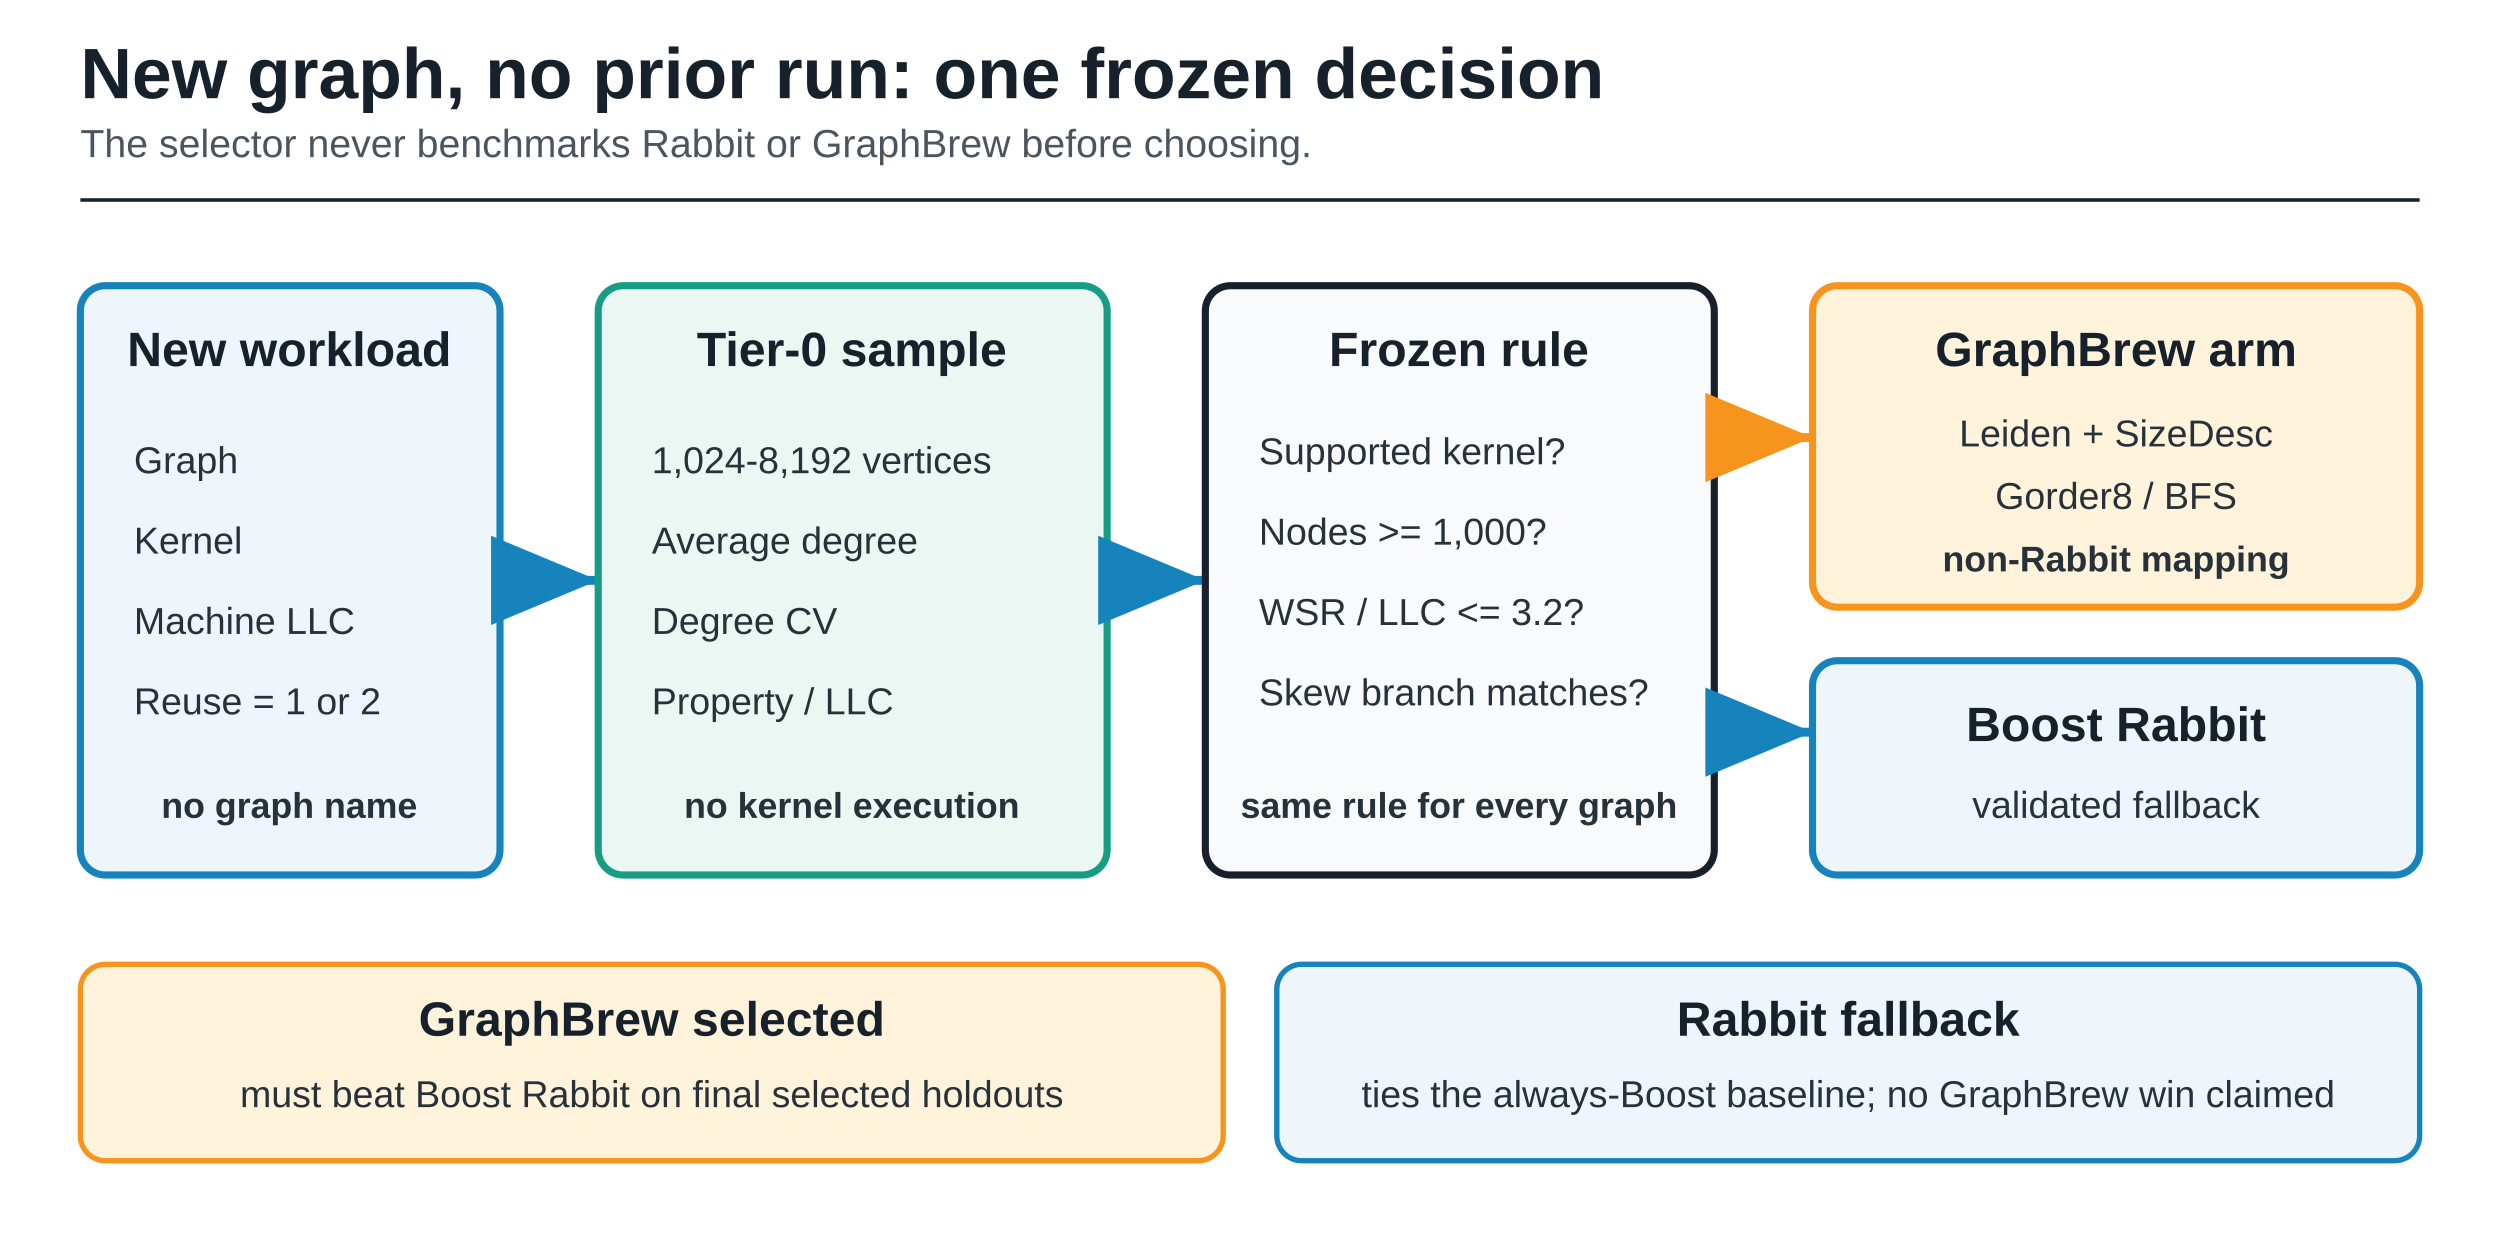
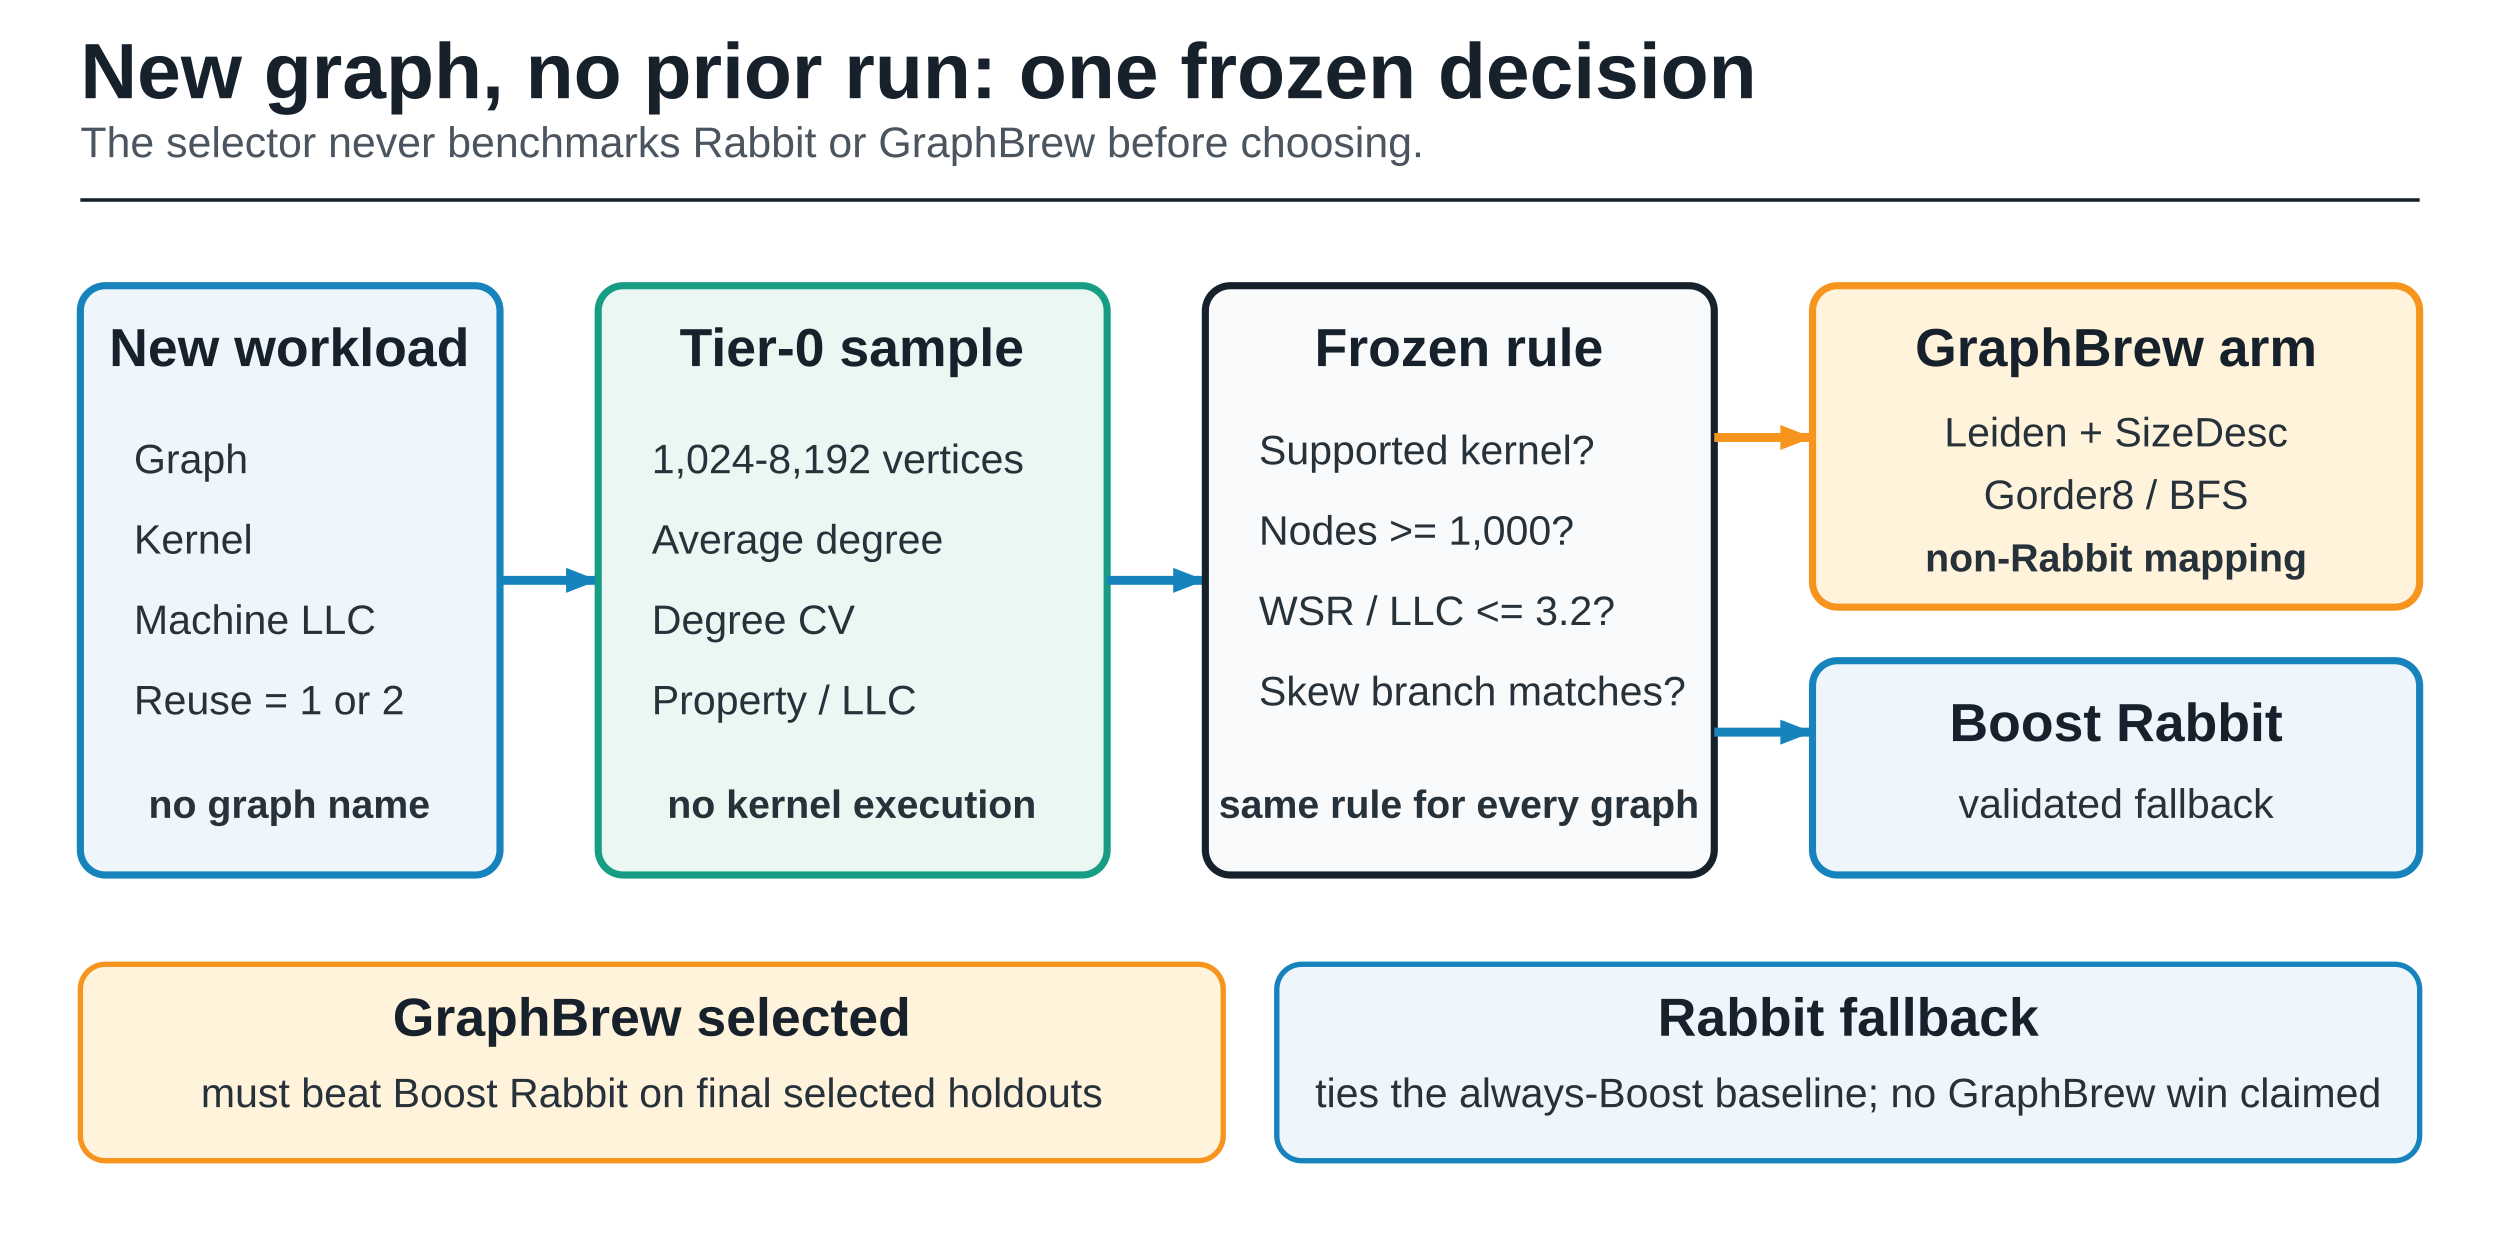
<svg xmlns="http://www.w3.org/2000/svg" width="1400" height="700" viewBox="0 0 1400 700" role="img" aria-labelledby="title desc">
  <defs>
-     <marker id="blue-arrow" viewBox="0 0 12 10" markerWidth="12" markerHeight="10" refX="12" refY="5" orient="auto">
-       <path d="M0 0 L12 5 L0 10 Z" fill="#1683BD" />
+     <marker id="blue-arrow" viewBox="0 0 18 14" markerWidth="18" markerHeight="14" refX="18" refY="7" orient="auto" markerUnits="userSpaceOnUse">
+       <path d="M0 0 L18 7 L0 14 Z" fill="#1683BD" />
    </marker>
-     <marker id="orange-arrow" viewBox="0 0 12 10" markerWidth="12" markerHeight="10" refX="12" refY="5" orient="auto">
-       <path d="M0 0 L12 5 L0 10 Z" fill="#F7941D" />
+     <marker id="orange-arrow" viewBox="0 0 18 14" markerWidth="18" markerHeight="14" refX="18" refY="7" orient="auto" markerUnits="userSpaceOnUse">
+       <path d="M0 0 L18 7 L0 14 Z" fill="#F7941D" />
    </marker>
    <style>
+       :root{color-scheme:light dark}
+       @media(prefers-color-scheme:dark){
+         [fill="#FFFFFF"]{fill:#1E2327}
+         [fill="#EEF6FC"]{fill:#273846}
+         [fill="#EAF7F3"]{fill:#24382A}
+         [fill="#FFF3DB"]{fill:#3B3122}
+         [fill="#F8FAFB"]{fill:#252A2E}
+         .title,.heading,.body,.label{fill:#ECE7DD}
+         .subtitle{fill:#B6BEC7}
+       }
      .sans{font-family:Arial,Helvetica,sans-serif}
-       .title{font-size:40px;font-weight:700;fill:#17212B}
-       .subtitle{font-size:22px;fill:#4B5560}
-       .heading{font-size:27px;font-weight:700;fill:#17212B}
-       .body{font-size:21px;fill:#27313A}
-       .label{font-size:20px;font-weight:700;fill:#27313A}
+       .title{font-size:44px;font-weight:700;fill:#17212B}
+       .subtitle{font-size:24px;fill:#4B5560}
+       .heading{font-size:30px;font-weight:700;fill:#17212B}
+       .body{font-size:23px;fill:#27313A}
+       .label{font-size:22px;font-weight:700;fill:#27313A}
      .blueflow{fill:none;stroke:#1683BD;stroke-width:5;marker-end:url(#blue-arrow)}
      .orangeflow{fill:none;stroke:#F7941D;stroke-width:5;marker-end:url(#orange-arrow)}
    </style>
  </defs>
  <rect width="1400" height="700" fill="#FFFFFF" />
  <text x="45" y="55" class="sans title">New graph, no prior run: one frozen decision</text>
  <text x="45" y="88" class="sans subtitle">The selector never benchmarks Rabbit or GraphBrew before choosing.</text>
  <line x1="45" y1="112" x2="1355" y2="112" stroke="#17212B" stroke-width="2" />
  <rect x="45" y="160" width="235" height="330" rx="14" fill="#EEF6FC" stroke="#1683BD" stroke-width="4" />
  <text x="162" y="205" text-anchor="middle" class="sans heading">New workload</text>
  <text x="75" y="265" class="sans body">Graph</text>
  <text x="75" y="310" class="sans body">Kernel</text>
  <text x="75" y="355" class="sans body">Machine LLC</text>
  <text x="75" y="400" class="sans body">Reuse = 1 or 2</text>
  <text x="162" y="458" text-anchor="middle" class="sans label">no graph name</text>
  <path d="M280 325 H335" class="blueflow" />
  <rect x="335" y="160" width="285" height="330" rx="14" fill="#EAF7F3" stroke="#189D85" stroke-width="4" />
  <text x="477" y="205" text-anchor="middle" class="sans heading">Tier-0 sample</text>
  <text x="365" y="265" class="sans body">1,024-8,192 vertices</text>
  <text x="365" y="310" class="sans body">Average degree</text>
  <text x="365" y="355" class="sans body">Degree CV</text>
  <text x="365" y="400" class="sans body">Property / LLC</text>
  <text x="477" y="458" text-anchor="middle" class="sans label">no kernel execution</text>
  <path d="M620 325 H675" class="blueflow" />
  <rect x="675" y="160" width="285" height="330" rx="14" fill="#F8FAFB" stroke="#17212B" stroke-width="4" />
  <text x="817" y="205" text-anchor="middle" class="sans heading">Frozen rule</text>
  <text x="705" y="260" class="sans body">Supported kernel?</text>
  <text x="705" y="305" class="sans body">Nodes &gt;= 1,000?</text>
  <text x="705" y="350" class="sans body">WSR / LLC &lt;= 3.2?</text>
  <text x="705" y="395" class="sans body">Skew branch matches?</text>
  <text x="817" y="458" text-anchor="middle" class="sans label">same rule for every graph</text>
  <path d="M960 245 H1015" class="orangeflow" />
  <rect x="1015" y="160" width="340" height="180" rx="14" fill="#FFF3DB" stroke="#F7941D" stroke-width="4" />
  <text x="1185" y="205" text-anchor="middle" class="sans heading">GraphBrew arm</text>
  <text x="1185" y="250" text-anchor="middle" class="sans body">Leiden + SizeDesc</text>
  <text x="1185" y="285" text-anchor="middle" class="sans body">Gorder8 / BFS</text>
  <text x="1185" y="320" text-anchor="middle" class="sans label">non-Rabbit mapping</text>
  <path d="M960 410 H1015" class="blueflow" />
  <rect x="1015" y="370" width="340" height="120" rx="14" fill="#EEF6FC" stroke="#1683BD" stroke-width="4" />
  <text x="1185" y="415" text-anchor="middle" class="sans heading">Boost Rabbit</text>
  <text x="1185" y="458" text-anchor="middle" class="sans body">validated fallback</text>
  <rect x="45" y="540" width="640" height="110" rx="14" fill="#FFF3DB" stroke="#F7941D" stroke-width="3" />
  <text x="365" y="580" text-anchor="middle" class="sans heading">GraphBrew selected</text>
  <text x="365" y="620" text-anchor="middle" class="sans body">must beat Boost Rabbit on final selected holdouts</text>
  <rect x="715" y="540" width="640" height="110" rx="14" fill="#EEF6FC" stroke="#1683BD" stroke-width="3" />
  <text x="1035" y="580" text-anchor="middle" class="sans heading">Rabbit fallback</text>
  <text x="1035" y="620" text-anchor="middle" class="sans body">ties the always-Boost baseline; no GraphBrew win claimed</text>
</svg>
